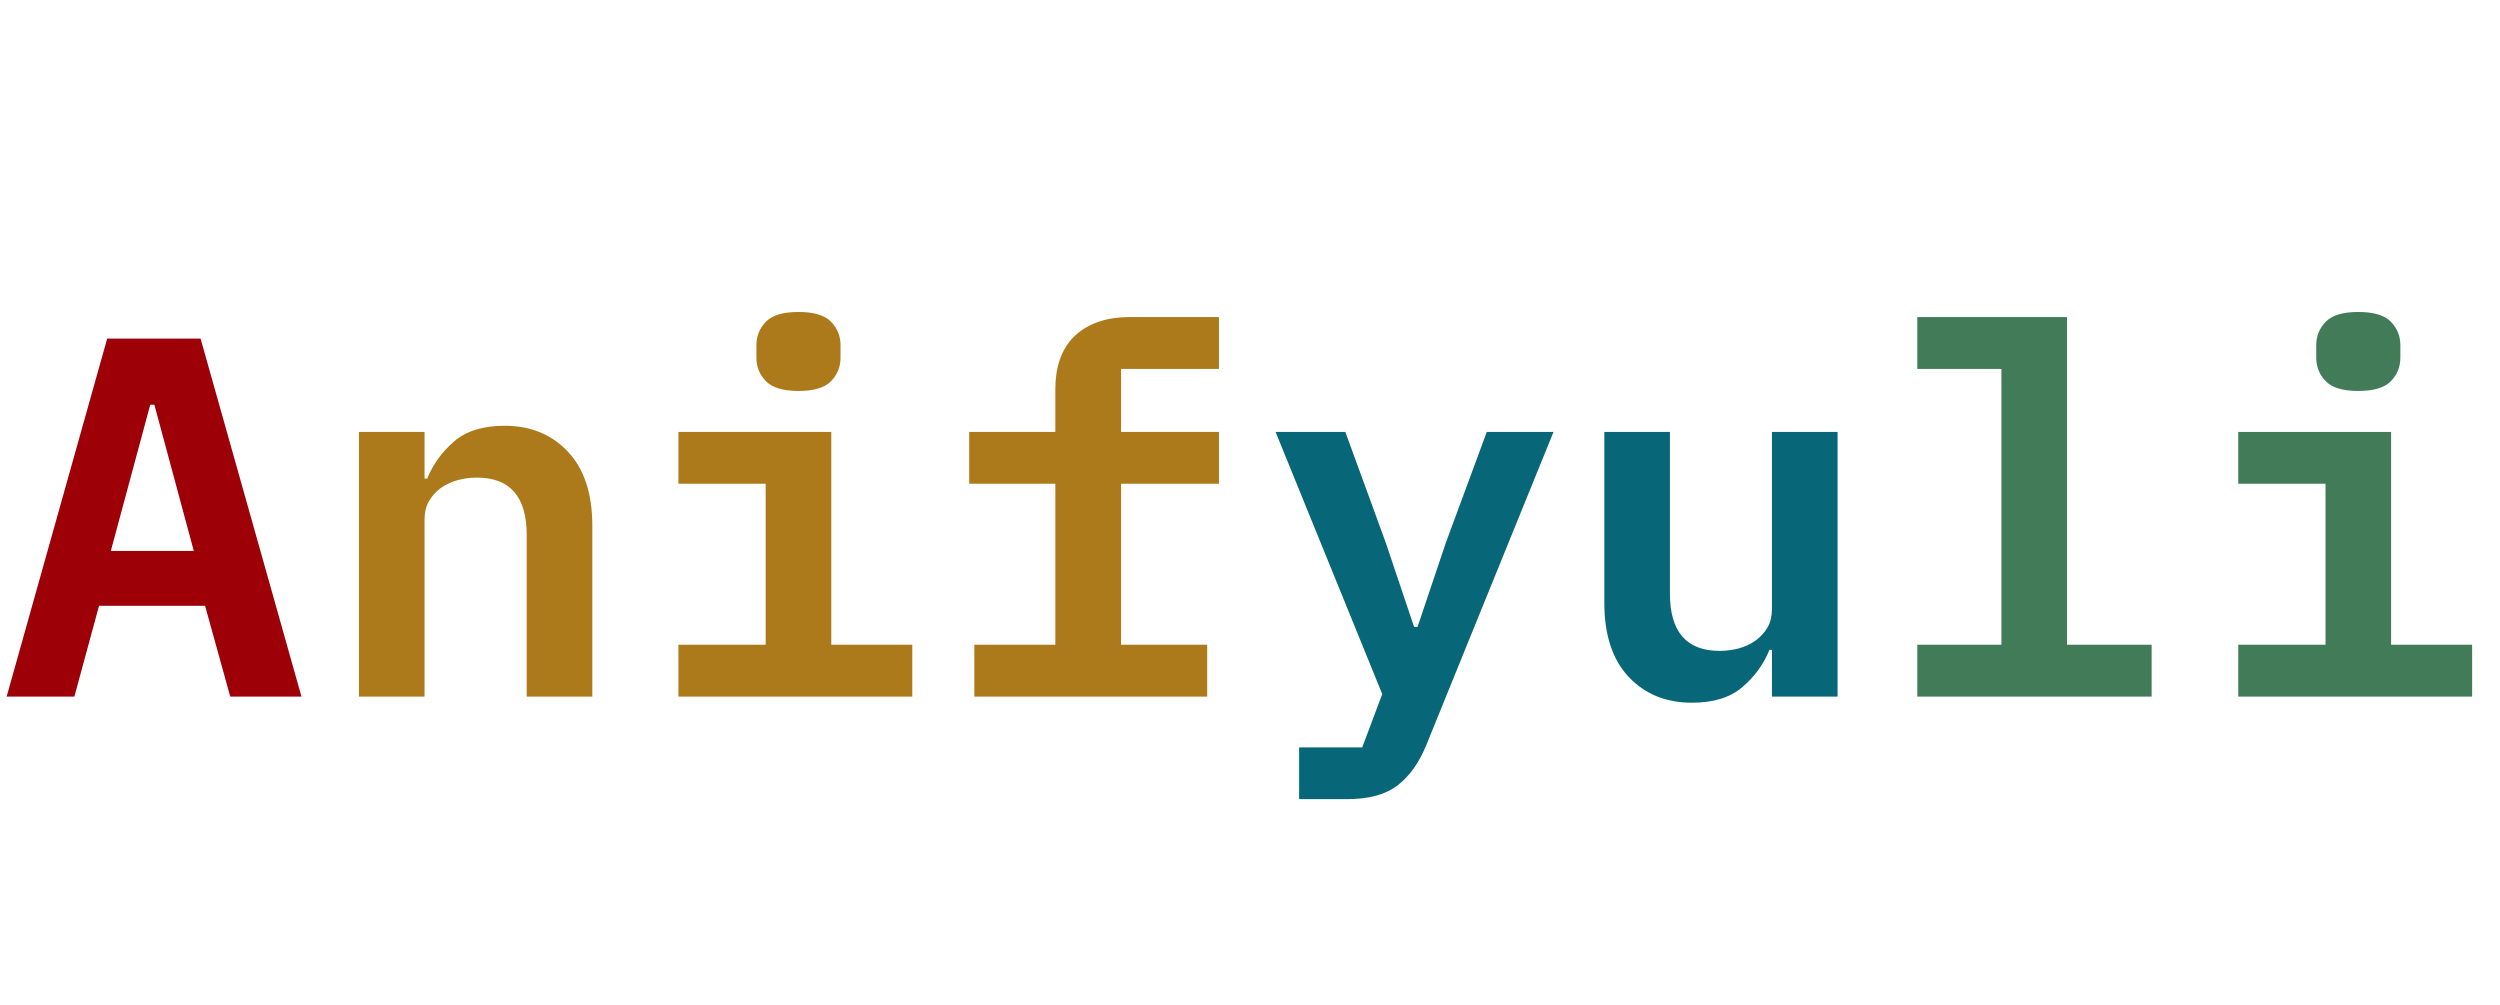
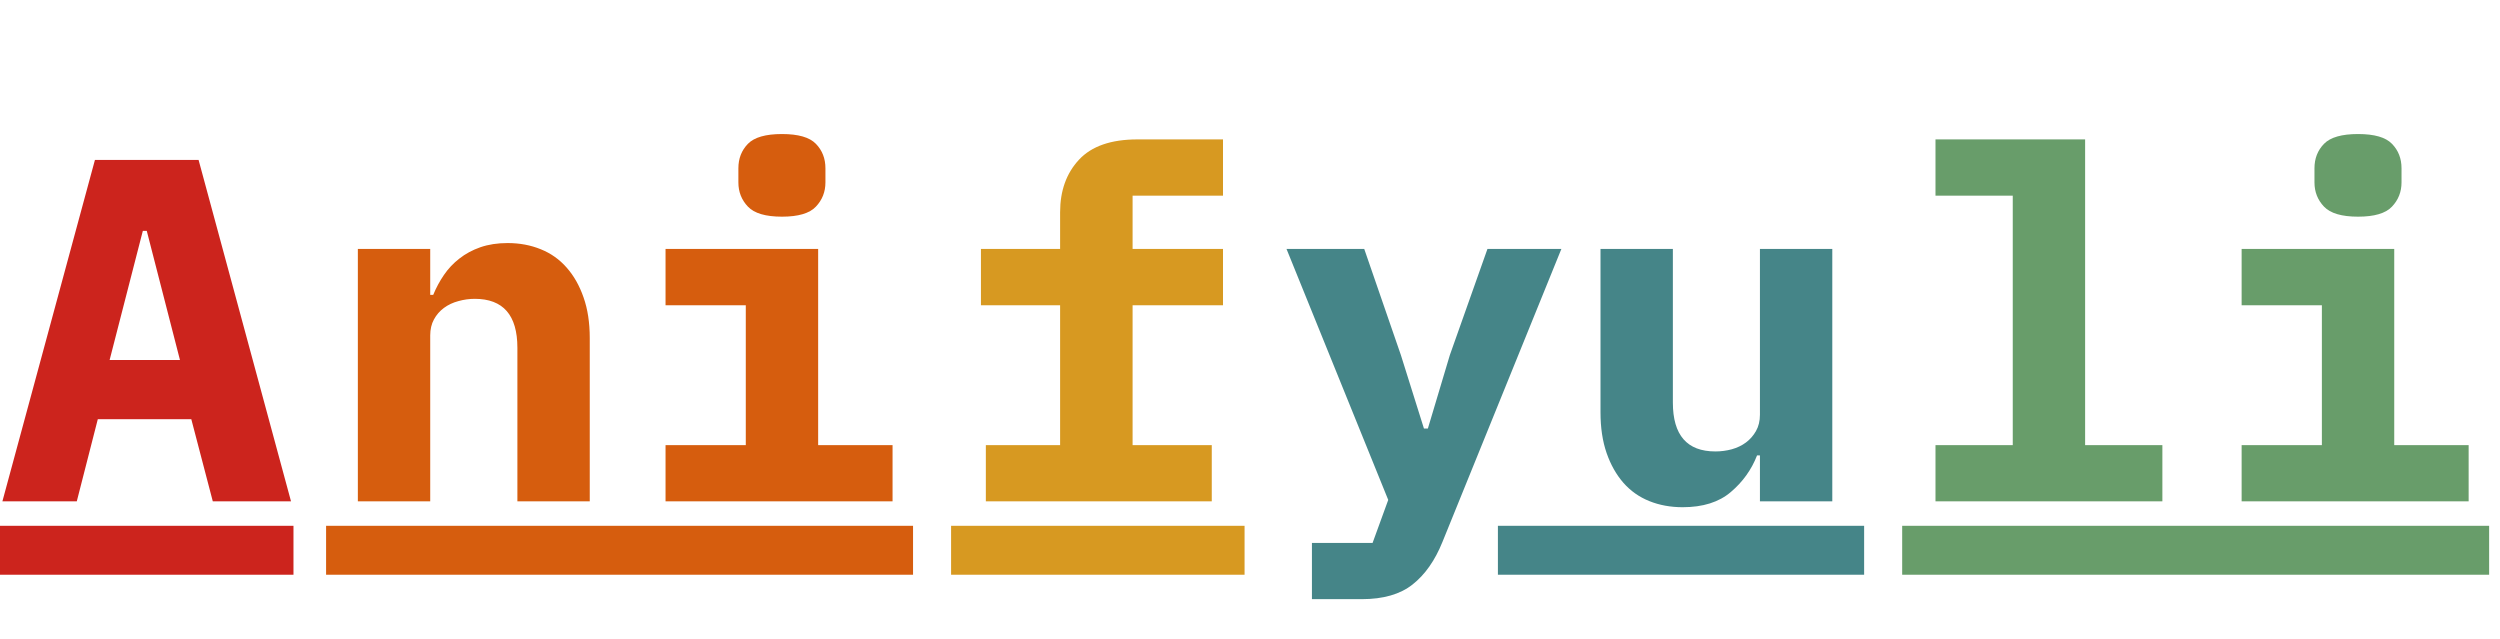
- <svg xmlns="http://www.w3.org/2000/svg" xmlns:xlink="http://www.w3.org/1999/xlink" width="117" height="47" viewBox="0 0 117 47" fill="none" stroke="none" version="1.1">
-   <defs>
-     <path id="path_1" d="M117 0L117 0L117 47L0 47L0 0L117 0Z" />
-     <rect id="rect_2" x="0" y="0" width="117" height="47" />
-     <clipPath id="clip_path_3">
-       <use xlink:href="#rect_2" />
-     </clipPath>
-   </defs>
-   <g id="Anifyuli" opacity="1" clip-path="url(#clip_path_3)">
-     <g>
-       <use xlink:href="#path_1" style="mix-blend-mode:normal;" />
-       <g>
-         <g style="mix-blend-mode:normal;" transform="translate(0 8)">
-           <path d="M10.775 24.6L9.598 20.352L4.635 20.352L3.48 24.6L0.311 24.6L5.016 7.848L9.387 7.848L14.109 24.6L10.775 24.6ZM7.225 10.942L7.031 10.942L5.186 17.785L9.07 17.785L7.225 10.942Z" style="fill:#9D0006;" />
-         </g>
-         <g style="mix-blend-mode:normal;" transform="translate(15 8)">
-           <path d="M1.799 24.6L1.799 12.213L4.869 12.213L4.869 14.399L4.992 14.399Q5.402 13.391 6.252 12.659Q7.102 11.926 8.613 11.926Q10.441 11.926 11.578 13.139Q12.721 14.352 12.721 16.608L12.721 24.6L9.65 24.6L9.65 17.041Q9.65 14.352 7.318 14.352Q6.838 14.352 6.404 14.475Q5.977 14.592 5.625 14.844Q5.279 15.096 5.074 15.459Q4.869 15.817 4.869 16.321L4.869 24.6L1.799 24.6ZM22.369 10.297Q21.291 10.297 20.845 9.84Q20.4 9.383 20.4 8.739L20.4 8.159Q20.4 7.514 20.845 7.057Q21.291 6.6 22.369 6.6Q23.447 6.6 23.892 7.057Q24.337 7.514 24.337 8.159L24.337 8.739Q24.337 9.383 23.892 9.84Q23.447 10.297 22.369 10.297ZM16.75 22.174L20.834 22.174L20.834 14.639L16.75 14.639L16.75 12.213L23.904 12.213L23.904 22.174L27.695 22.174L27.695 24.6L16.75 24.6L16.75 22.174ZM30.599 22.174L34.39 22.174L34.39 14.639L30.359 14.639L30.359 12.213L34.39 12.213L34.39 10.198Q34.39 9.454 34.595 8.844Q34.8 8.235 35.228 7.789Q35.661 7.344 36.323 7.092Q36.986 6.84 37.87 6.84L42.048 6.84L42.048 9.266L37.466 9.266L37.466 12.213L42.048 12.213L42.048 14.639L37.466 14.639L37.466 22.174L41.497 22.174L41.497 24.6L30.599 24.6L30.599 22.174Z" style="fill:#AC7A1A;" />
-         </g>
-         <g style="mix-blend-mode:normal;" transform="translate(59 8)">
-           <path d="M10.582 12.213L13.705 12.213L7.775 26.809Q7.271 28.081 6.428 28.737Q5.59 29.399 4.055 29.399L1.799 29.399L1.799 26.979L4.752 26.979L5.689 24.483L0.697 12.213L3.961 12.213L5.854 17.399L7.178 21.336L7.342 21.336L8.666 17.399L10.582 12.213ZM23.927 22.415L23.81 22.415Q23.4 23.422 22.544 24.155Q21.695 24.887 20.183 24.887Q18.361 24.887 17.218 23.674Q16.082 22.461 16.082 20.206L16.082 12.213L19.152 12.213L19.152 19.778Q19.152 22.461 21.478 22.461Q21.935 22.461 22.381 22.344Q22.826 22.221 23.172 21.969Q23.517 21.717 23.722 21.36Q23.927 21.002 23.927 20.498L23.927 12.213L26.998 12.213L26.998 24.6L23.927 24.6L23.927 22.415Z" style="fill:#076678;" />
-         </g>
-         <g style="mix-blend-mode:normal;" transform="translate(88 8)">
-           <path d="M1.729 22.174L5.666 22.174L5.666 9.266L1.729 9.266L1.729 6.84L8.736 6.84L8.736 22.174L12.697 22.174L12.697 24.6L1.729 24.6L1.729 22.174ZM22.369 10.297Q21.291 10.297 20.845 9.84Q20.4 9.383 20.4 8.739L20.4 8.159Q20.4 7.514 20.845 7.057Q21.291 6.6 22.369 6.6Q23.447 6.6 23.892 7.057Q24.337 7.514 24.337 8.159L24.337 8.739Q24.337 9.383 23.892 9.84Q23.447 10.297 22.369 10.297ZM16.75 22.174L20.834 22.174L20.834 14.639L16.75 14.639L16.75 12.213L23.904 12.213L23.904 22.174L27.695 22.174L27.695 24.6L16.75 24.6L16.75 22.174Z" style="fill:#427B58;" />
-         </g>
-       </g>
-     </g>
+ <svg xmlns="http://www.w3.org/2000/svg" width="184" height="47" viewBox="0 0 184 47" fill="none">
+   <g>
+     <path d="M15.662 36.9L14.08 30.853L7.198 30.853L5.651 36.9L0.176 36.9L6.987 11.772L14.616 11.772L21.419 36.9L15.662 36.9ZM10.802 16.993L10.512 16.993L8.068 26.494L13.245 26.494L10.802 16.993ZM0 38.7L21.6 38.7L21.6 42.3L0 42.3L0 38.7Z" fill="#CC241D" />
+     <path d="M2.338 36.9L2.338 18.32L7.664 18.32L7.664 21.704L7.884 21.704Q8.209 20.913 8.675 20.236Q9.141 19.55 9.809 19.032Q10.477 18.505 11.355 18.197Q12.243 17.889 13.359 17.889Q14.687 17.889 15.803 18.346Q16.919 18.794 17.71 19.7Q18.501 20.596 18.949 21.888Q19.406 23.18 19.406 24.877L19.406 36.9L14.08 36.9L14.08 25.597Q14.08 21.994 10.942 21.994Q10.336 21.994 9.738 22.161Q9.141 22.319 8.675 22.662Q8.209 23.005 7.937 23.514Q7.664 24.015 7.664 24.692L7.664 36.9L2.338 36.9ZM33.553 15.947Q31.751 15.947 31.048 15.209Q30.345 14.47 30.345 13.424L30.345 12.387Q30.345 11.306 31.048 10.585Q31.751 9.865 33.553 9.865Q35.355 9.865 36.049 10.585Q36.752 11.306 36.752 12.387L36.752 13.424Q36.752 14.47 36.049 15.209Q35.355 15.947 33.553 15.947ZM24.984 32.76L30.89 32.76L30.89 22.468L24.984 22.468L24.984 18.32L36.216 18.32L36.216 32.76L41.692 32.76L41.692 36.9L24.984 36.9L24.984 32.76ZM0 38.7L43.2 38.7L43.2 42.3L0 42.3L0 38.7Z" fill="#D65D0E" transform="translate(24 0)" />
+     <path d="M2.558 32.76L8.024 32.76L8.024 22.468L2.197 22.468L2.197 18.32L8.024 18.32L8.024 15.622Q8.024 13.249 9.413 11.755Q10.802 10.26 13.72 10.26L20.013 10.26L20.013 14.4L13.359 14.4L13.359 18.32L20.013 18.32L20.013 22.468L13.359 22.468L13.359 32.76L19.186 32.76L19.186 36.9L2.558 36.9L2.558 32.76ZM0 38.7L21.6 38.7L21.6 42.3L0 42.3L0 38.7Z" fill="#D79921" transform="translate(70 0)" />
+     <path d="M15.477 18.32L20.918 18.32L12.164 39.888Q11.338 41.936 9.967 43.017Q8.604 44.098 6.231 44.098L2.558 44.098L2.558 39.959L7.022 39.959L8.174 36.794L0.686 18.32L6.407 18.32L9.105 26.133L10.802 31.539L11.092 31.539L12.709 26.133L15.477 18.32ZM35.531 33.516L35.32 33.516Q34.705 35.098 33.386 36.215Q32.077 37.331 29.844 37.331Q28.508 37.331 27.392 36.882Q26.276 36.434 25.485 35.538Q24.694 34.632 24.245 33.34Q23.797 32.04 23.797 30.352L23.797 18.32L29.123 18.32L29.123 29.631Q29.123 33.226 32.252 33.226Q32.868 33.226 33.456 33.068Q34.054 32.901 34.502 32.567Q34.959 32.224 35.241 31.723Q35.531 31.213 35.531 30.528L35.531 18.32L40.857 18.32L40.857 36.9L35.531 36.9L35.531 33.516ZM16.246 38.7L43.2 38.7L43.2 42.3L16.246 42.3L16.246 38.7Z" fill="#458588" transform="translate(94 0)" />
+     <path d="M2.452 32.76L8.139 32.76L8.139 14.4L2.452 14.4L2.452 10.26L13.465 10.26L13.465 32.76L19.151 32.76L19.151 36.9L2.452 36.9L2.452 32.76ZM33.553 15.947Q31.751 15.947 31.048 15.209Q30.345 14.47 30.345 13.424L30.345 12.387Q30.345 11.306 31.048 10.585Q31.751 9.865 33.553 9.865Q35.355 9.865 36.049 10.585Q36.752 11.306 36.752 12.387L36.752 13.424Q36.752 14.47 36.049 15.209Q35.355 15.947 33.553 15.947ZM24.984 32.76L30.89 32.76L30.89 22.468L24.984 22.468L24.984 18.32L36.216 18.32L36.216 32.76L41.692 32.76L41.692 36.9L24.984 36.9L24.984 32.76ZM0 38.7L43.2 38.7L43.2 42.3L0 42.3L0 38.7Z" fill="#689D6A" transform="translate(140 0)" />
  </g>
</svg>
